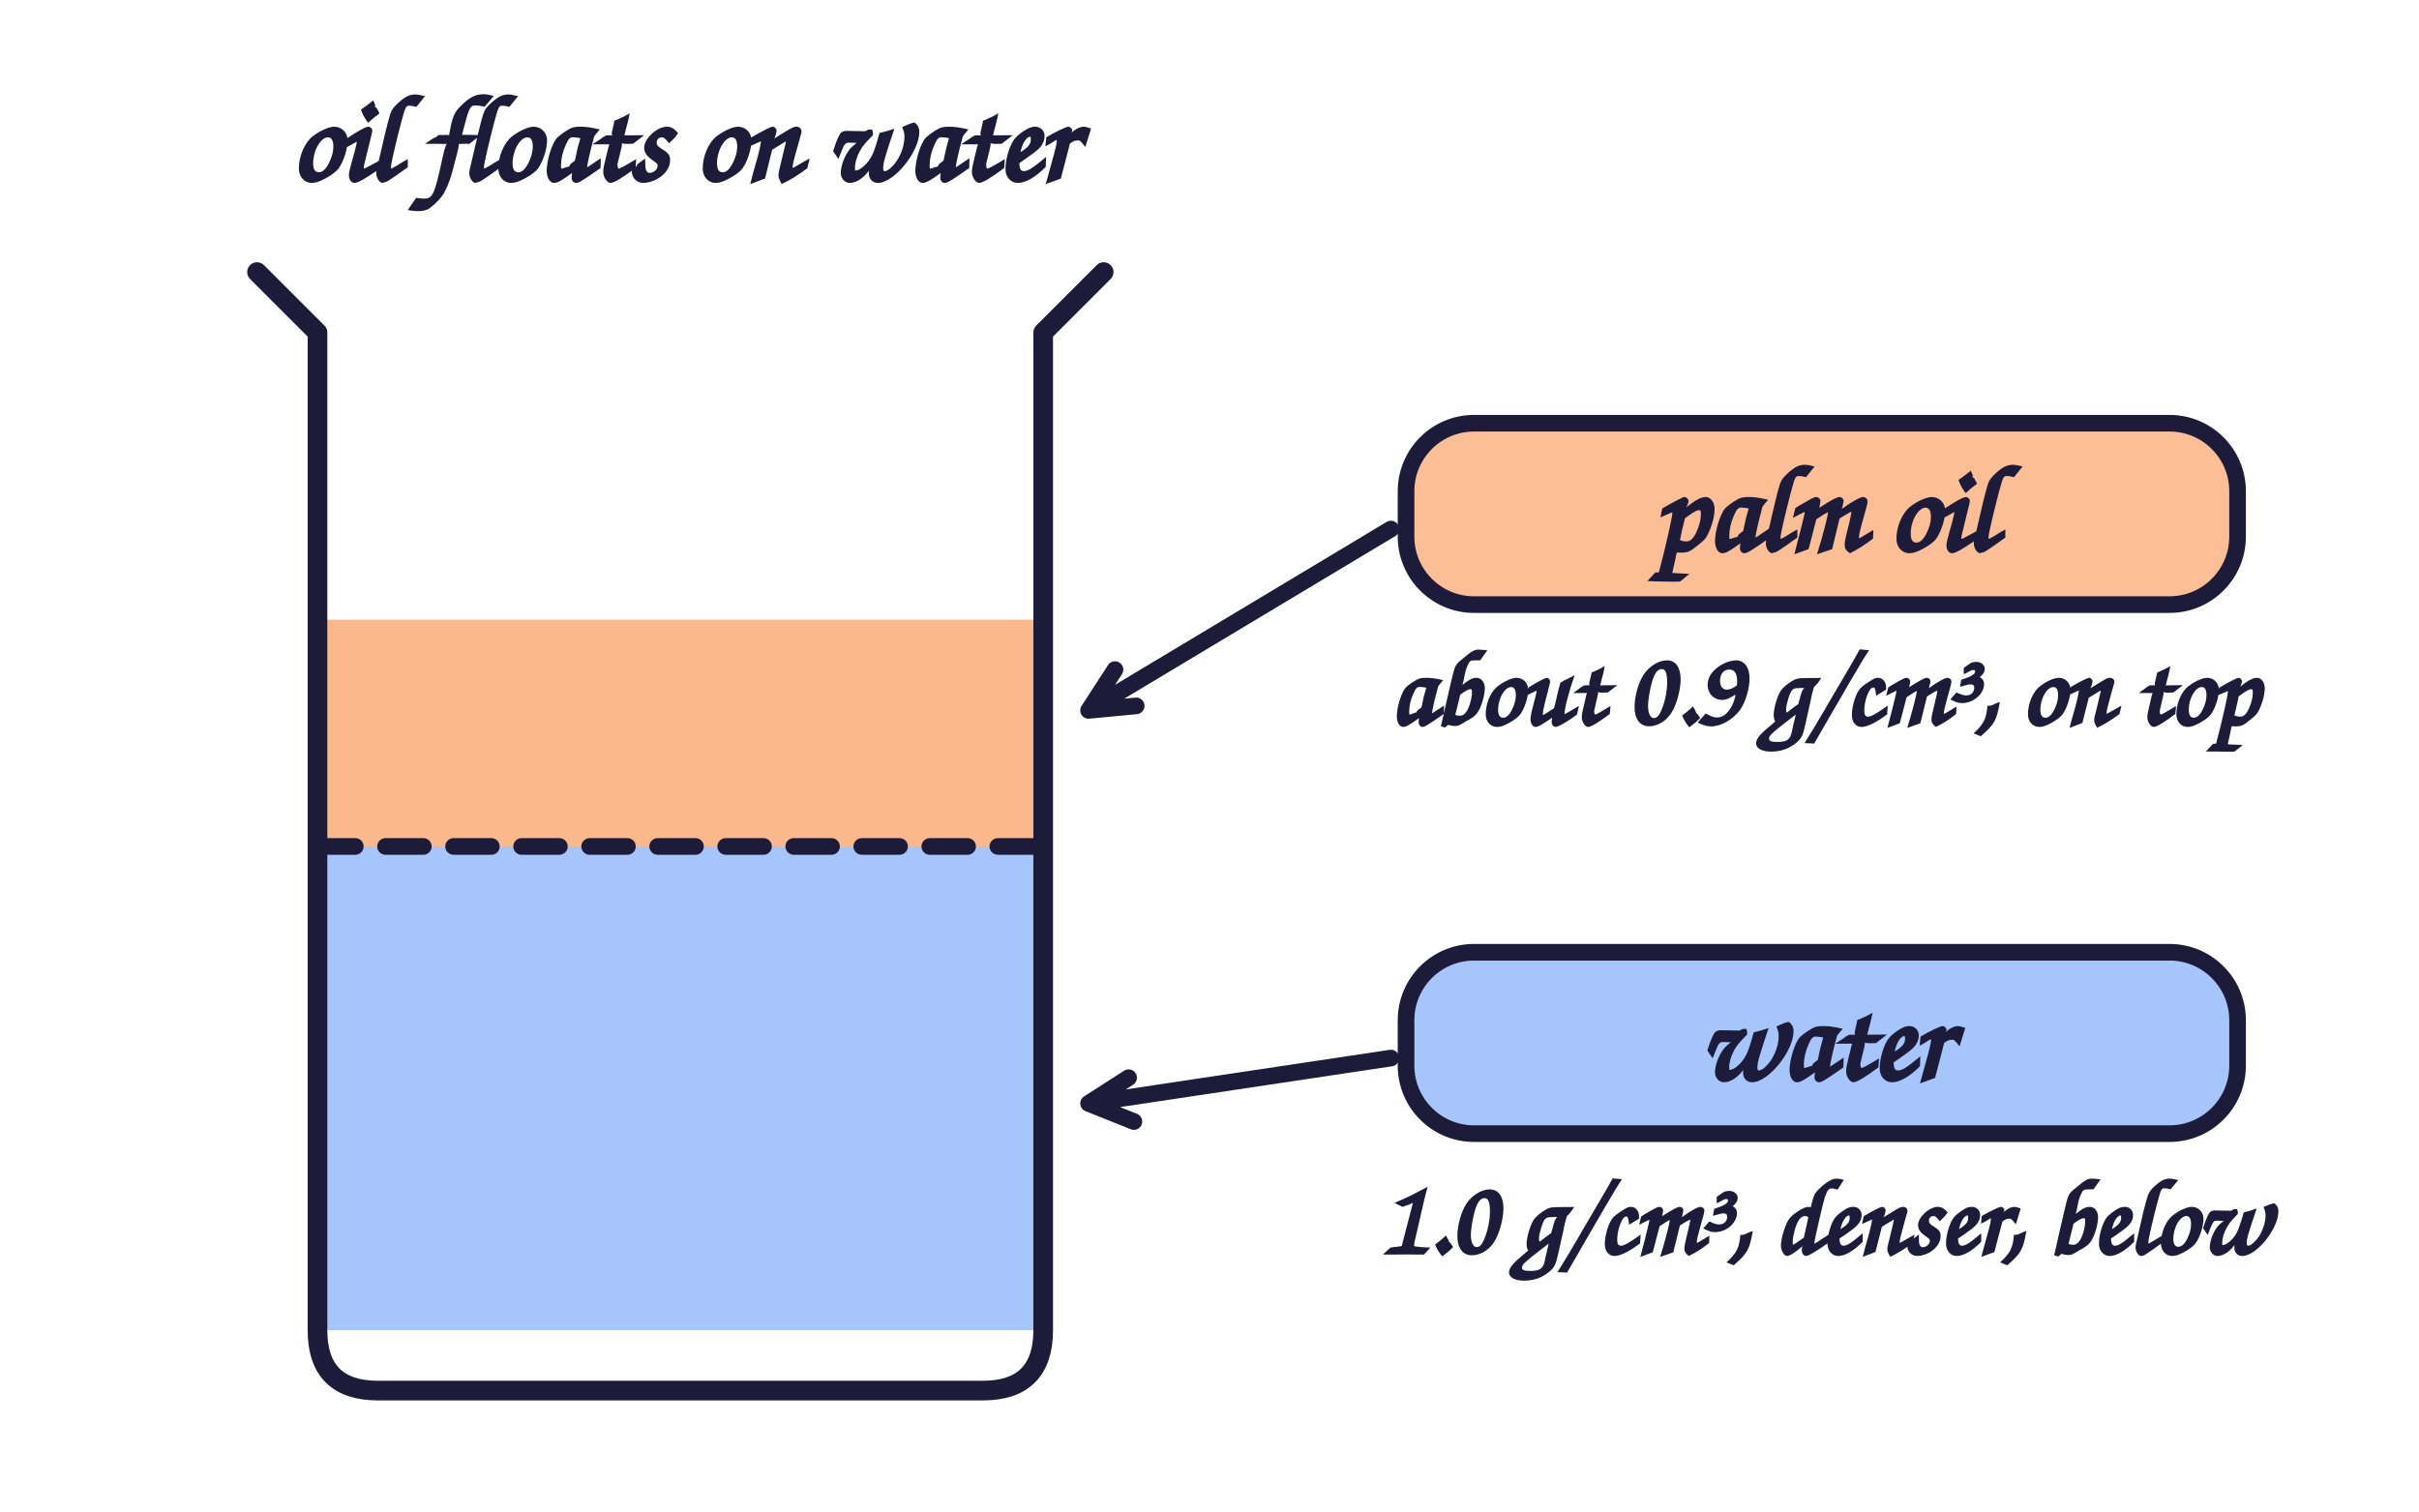
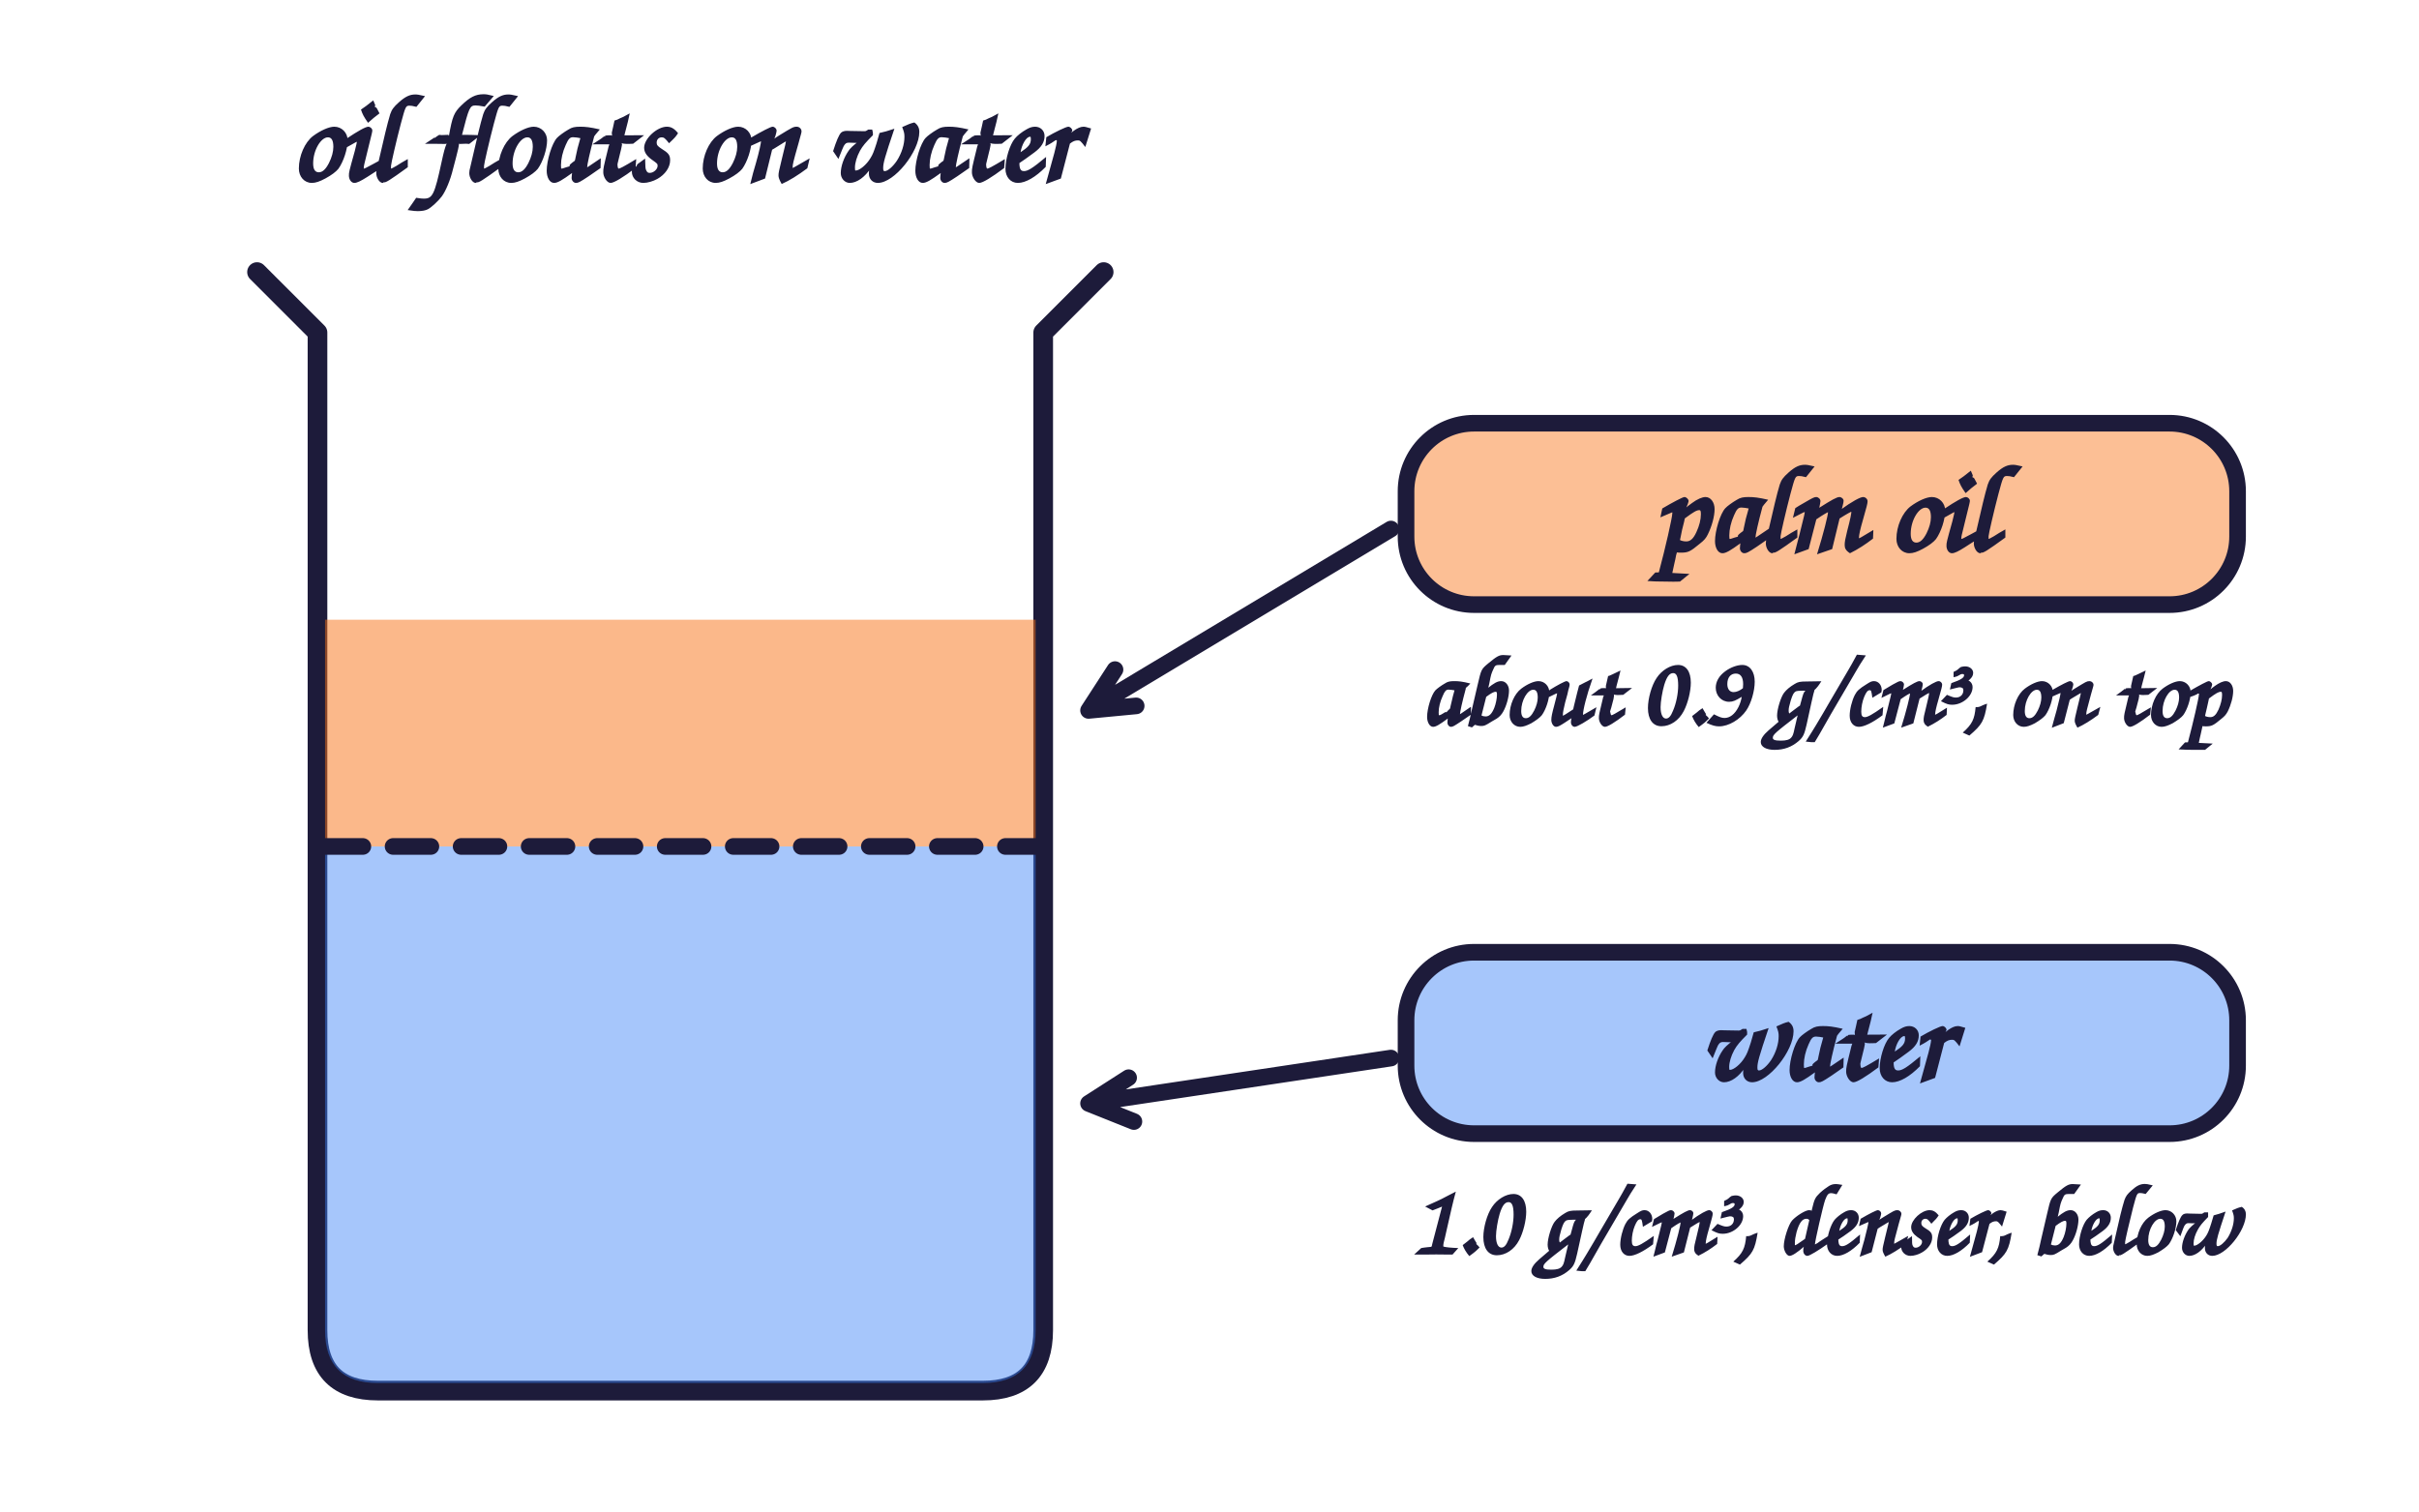
<svg xmlns="http://www.w3.org/2000/svg" viewBox="0 0 320 200" width="320" height="200" aria-label="A beaker of palm oil floating on water: the less dense palm oil on top, labelled with the densities of both liquids">
-   <g data-part="water">
-     <path d="M42 112L138 112L138 176L42 176Z" fill="#3b82f6" fill-opacity="0.45" stroke="none" />
-   </g>
-   <g data-part="oil">
-     <path d="M42 82L138 82L138 112L42 112Z" fill="#f97316" fill-opacity="0.5" stroke="none" />
-   </g>
  <g data-part="beaker">
    <path d="M34 36L42 44L42 176Q42 184 50 184L130 184Q138 184 138 176L138 44L146 36" fill="none" stroke="#1d1b3a" stroke-linecap="round" stroke-linejoin="round" stroke-width="2.6" />
-     <path d="M42 112L138 112" fill="none" stroke="#1d1b3a" stroke-linecap="round" stroke-linejoin="round" stroke-width="2.2" stroke-dasharray="5 4" />
  </g>
  <text x="90" y="24" font-family="Caveat, cursive" font-size="16" font-weight="700" fill="#1d1b3a" text-anchor="middle">oil floats on water</text>
-   <g data-part="oil-tag">
+   <g data-part="water" data-later="1">
+     <path d="M43 112L137 112L137 176Q137 183 130 183L50 183Q43 183 43 176Z" fill="#3b82f6" fill-opacity="0.45" stroke="none" />
+     <rect x="186" y="126" width="110" height="24" rx="9" fill="#3b82f6" fill-opacity="0.45" stroke="#1d1b3a" stroke-linecap="round" stroke-linejoin="round" stroke-width="2.2" />
+     <text x="241" y="143" font-family="Caveat, cursive" font-size="16" font-weight="700" fill="#1d1b3a" text-anchor="middle">water</text>
+     <text x="241" y="166" font-family="Caveat, cursive" font-size="13" font-weight="700" fill="#1d1b3a" text-anchor="middle">1.0 g/cm³, denser, below</text>
+     <path d="M184 140L144 146M149.3 142.6L144 146L150 148.4" fill="none" stroke="#1d1b3a" stroke-linecap="round" stroke-linejoin="round" stroke-width="2.2" />
+   </g>
+   <g data-part="oil" data-later="1">
+     <path d="M43 82L137 82L137 112L43 112Z" fill="#f97316" fill-opacity="0.5" stroke="none" />
+     <path d="M43 112L137 112" fill="none" stroke="#1d1b3a" stroke-linecap="round" stroke-linejoin="round" stroke-width="2.2" stroke-dasharray="5 4" />
    <rect x="186" y="56" width="110" height="24" rx="9" fill="#f97316" fill-opacity="0.45" stroke="#1d1b3a" stroke-linecap="round" stroke-linejoin="round" stroke-width="2.2" />
    <text x="241" y="73" font-family="Caveat, cursive" font-size="16" font-weight="700" fill="#1d1b3a" text-anchor="middle">palm oil</text>
-     <text x="241" y="96" font-family="Caveat, cursive" font-size="14" font-weight="700" fill="#1d1b3a" text-anchor="middle">about 0.9 g/cm³, on top</text>
+     <text x="241" y="96" font-family="Caveat, cursive" font-size="13" font-weight="700" fill="#1d1b3a" text-anchor="middle">about 0.9 g/cm³, on top</text>
+     <path d="M184 70L144 94M147.5 88.6L144 94L150.3 93.4" fill="none" stroke="#1d1b3a" stroke-linecap="round" stroke-linejoin="round" stroke-width="2.2" />
  </g>
-   <path d="M184 70L144 94M147.5 88.6L144 94L150.3 93.4" fill="none" stroke="#1d1b3a" stroke-linecap="round" stroke-linejoin="round" stroke-width="2.2" />
-   <g data-part="water-tag">
-     <rect x="186" y="126" width="110" height="24" rx="9" fill="#3b82f6" fill-opacity="0.45" stroke="#1d1b3a" stroke-linecap="round" stroke-linejoin="round" stroke-width="2.2" />
-     <text x="241" y="143" font-family="Caveat, cursive" font-size="16" font-weight="700" fill="#1d1b3a" text-anchor="middle">water</text>
-     <text x="241" y="166" font-family="Caveat, cursive" font-size="14" font-weight="700" fill="#1d1b3a" text-anchor="middle">1.0 g/cm³, denser, below</text>
-   </g>
-   <path d="M184 140L144 146M149.3 142.6L144 146L150 148.4" fill="none" stroke="#1d1b3a" stroke-linecap="round" stroke-linejoin="round" stroke-width="2.2" />
</svg>
